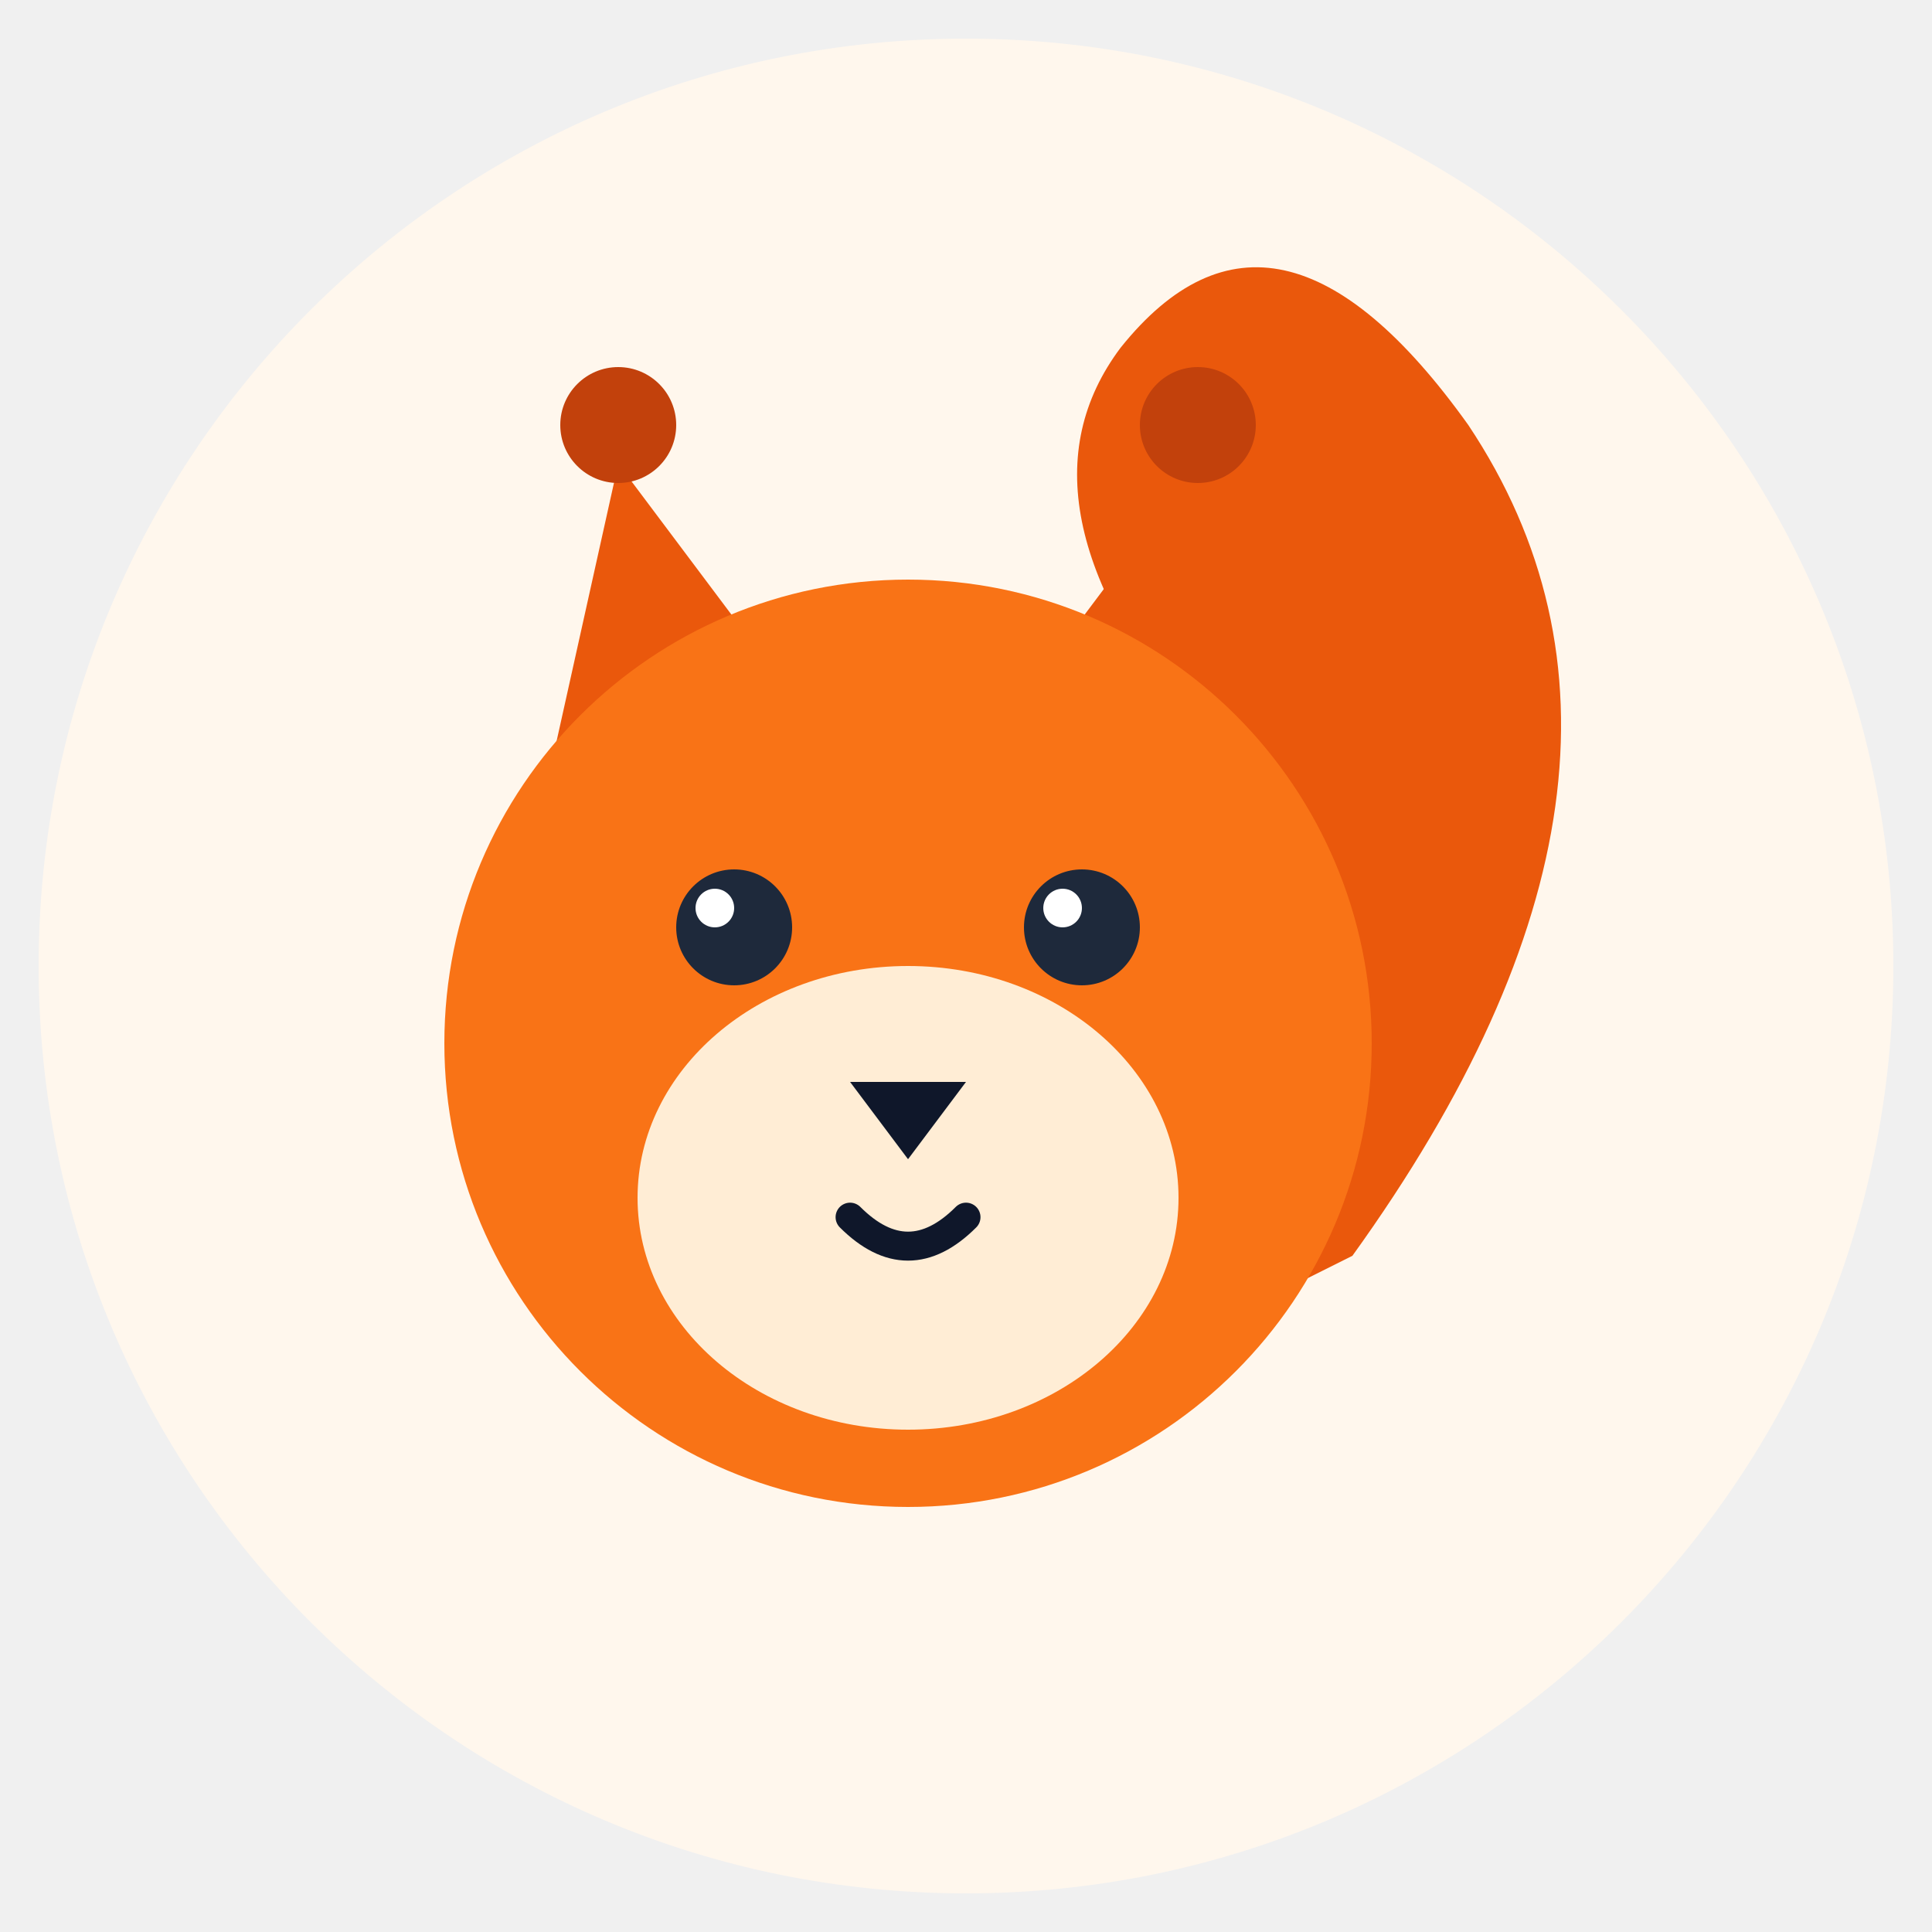
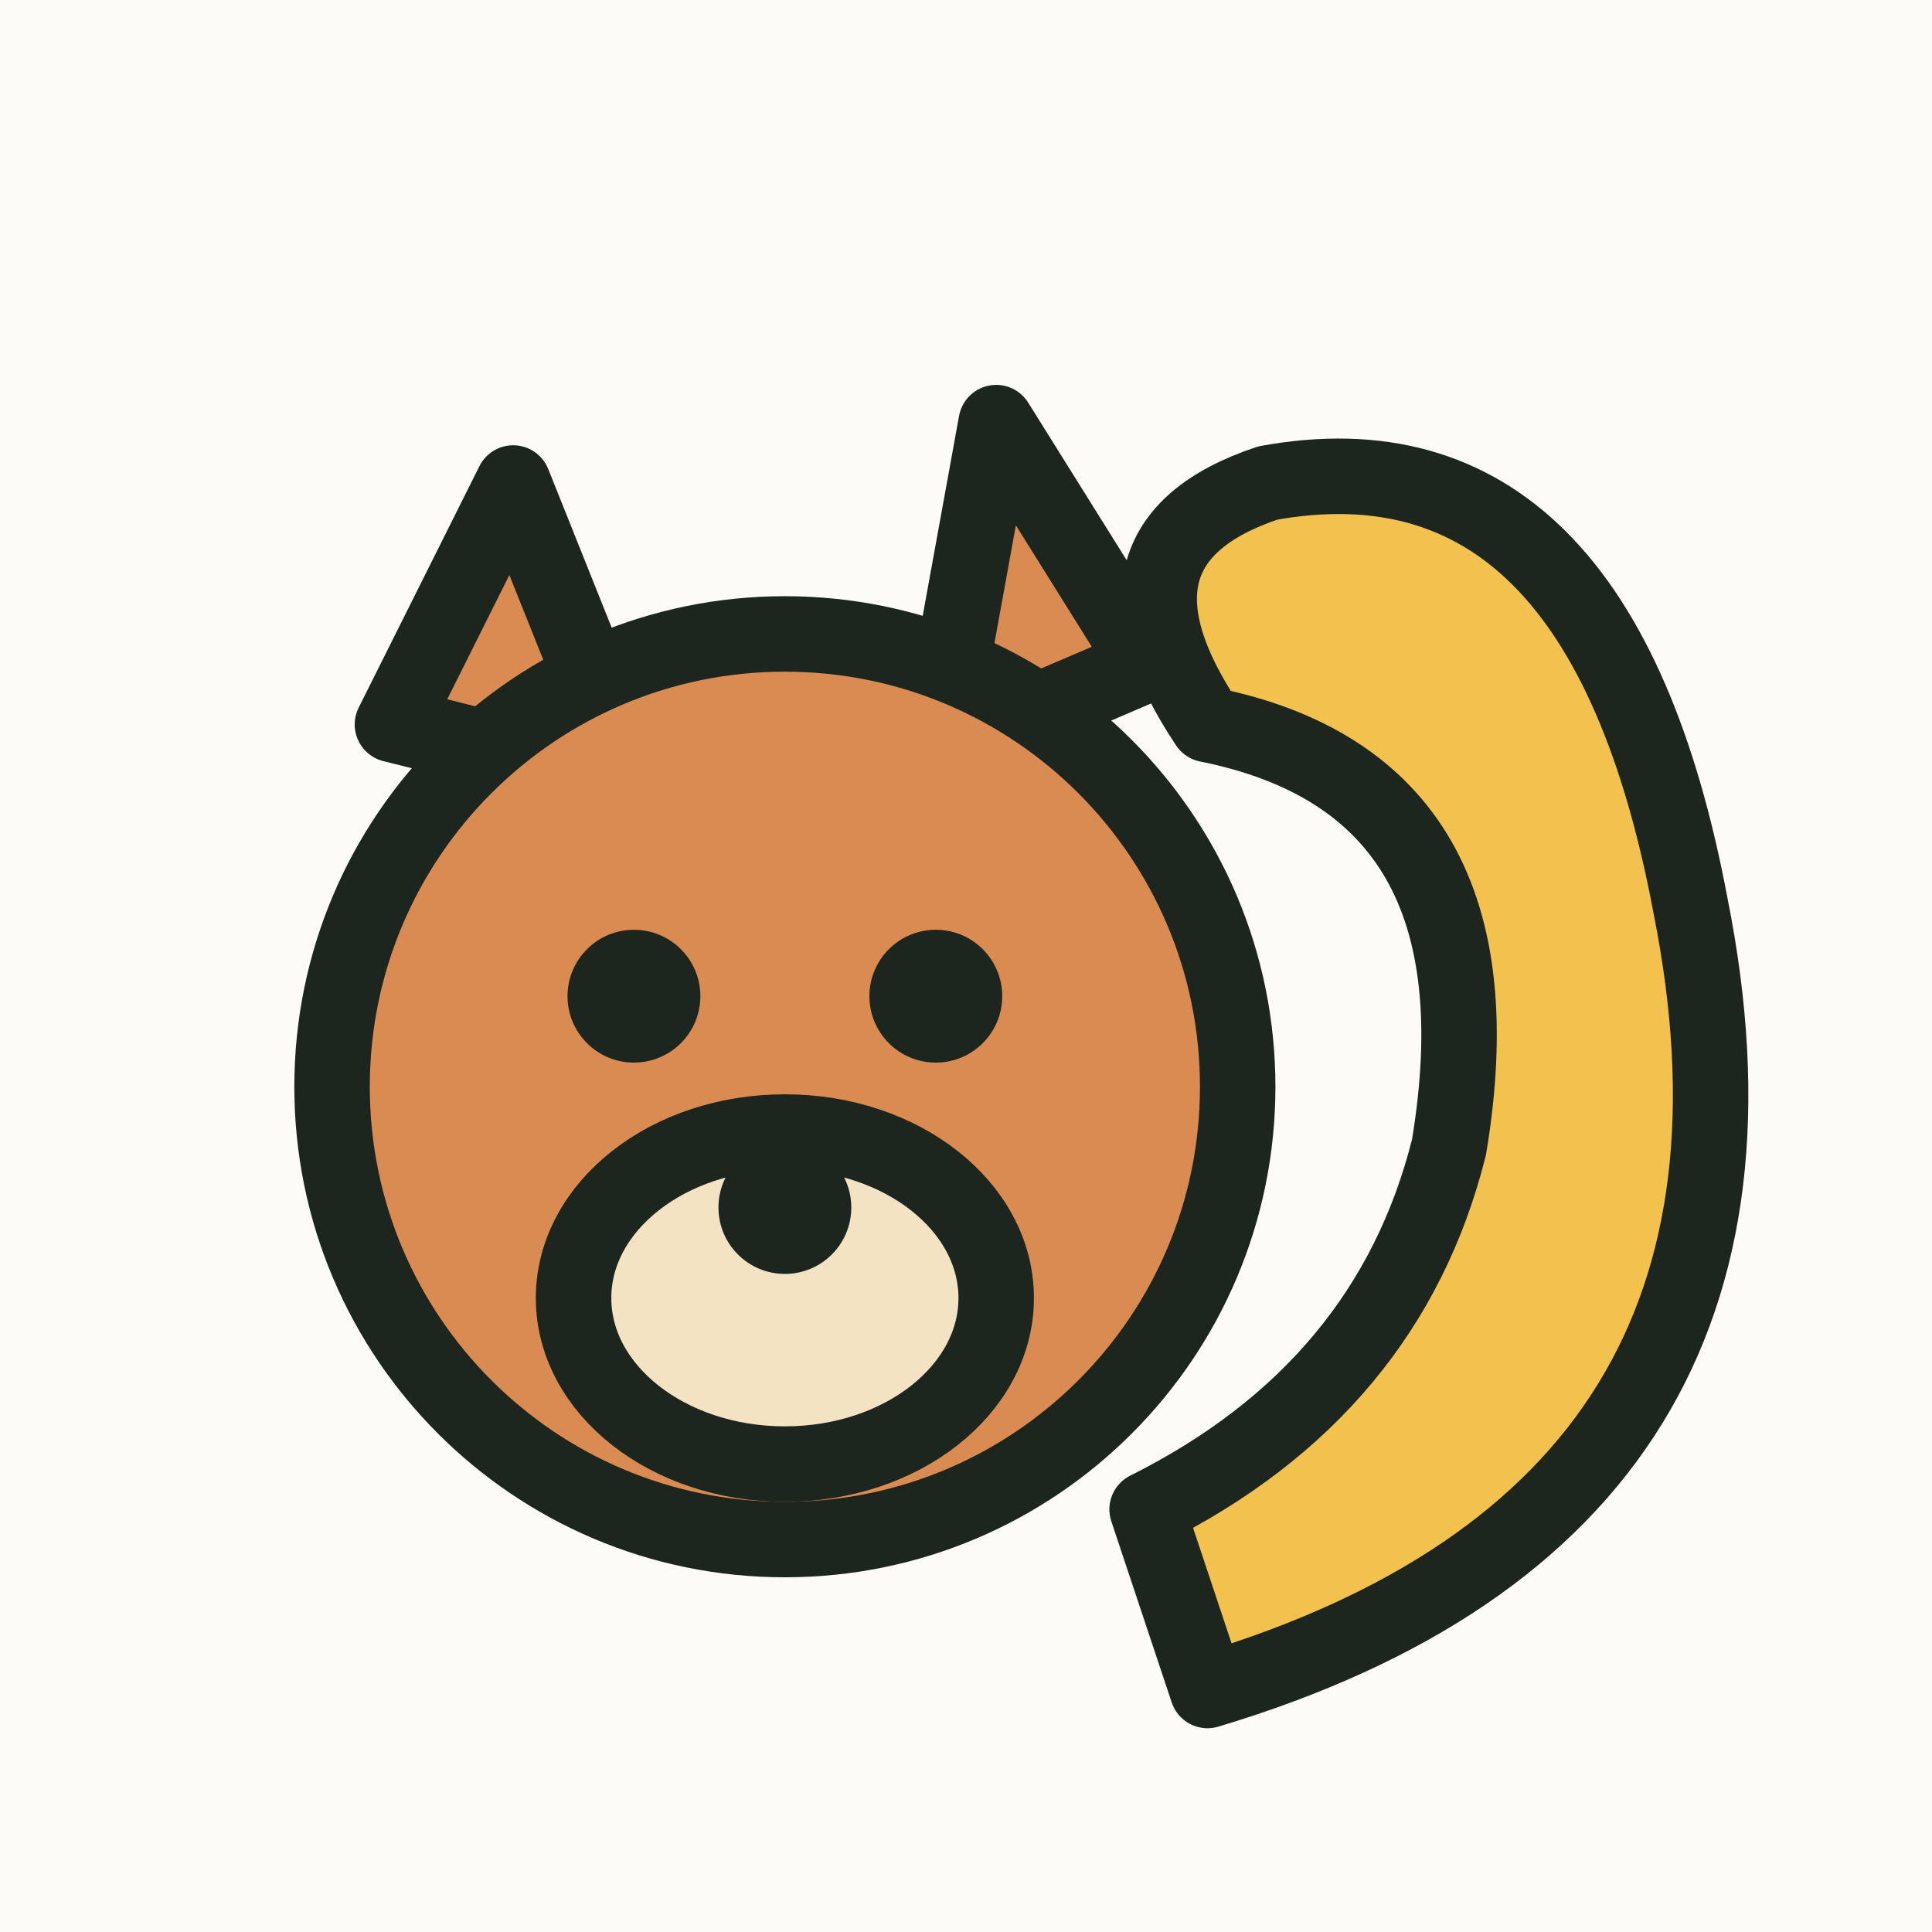
- <svg xmlns="http://www.w3.org/2000/svg" viewBox="0 0 100 100" width="100%" height="100%" role="img" aria-label="Veveriță">
-   <circle cx="50" cy="50" r="48" fill="#FFF7ED" />
-   <path d="M70 65 Q88 40 76 22 Q66 8 58 18 Q52 26 62 38 Q72 50 64 68 Z" fill="#EA580C" />
-   <polygon points="32,24 44,40 28,42" fill="#EA580C" />
-   <polygon points="62,24 50,40 66,42" fill="#EA580C" />
-   <circle cx="32" cy="22" r="3" fill="#C2410C" />
-   <circle cx="62" cy="22" r="3" fill="#C2410C" />
-   <circle cx="47" cy="54" r="24" fill="#F97316" />
-   <ellipse cx="47" cy="62" rx="14" ry="12" fill="#FFEDD5" />
-   <circle cx="38" cy="48" r="3" fill="#1E293B" />
-   <circle cx="56" cy="48" r="3" fill="#1E293B" />
-   <circle cx="37" cy="47" r="1" fill="#FFFFFF" />
-   <circle cx="55" cy="47" r="1" fill="#FFFFFF" />
-   <polygon points="44,56 50,56 47,60" fill="#0F172A" />
-   <path d="M44 63 Q47 66 50 63" stroke="#0F172A" stroke-width="1.5" fill="none" stroke-linecap="round" />
+ <svg xmlns="http://www.w3.org/2000/svg" viewBox="0 0 64 64" role="img" aria-label="Veveriță">
+   <rect width="64" height="64" fill="#FCFBF7" />
+   <path d="M40 56 Q60 50 56 30 Q53 14 42 16 Q36 18 40 24 Q50 26 48 38 Q46 46 38 50 Z" fill="#F2C14E" stroke="#1C261E" stroke-width="2.5" stroke-linejoin="round" stroke-linecap="round" />
+   <path d="M17 16 L21 26 L13 24 Z M33 14 L31 25 L38 22 Z" fill="#D98B52" stroke="#1C261E" stroke-width="2.5" stroke-linejoin="round" stroke-linecap="round" />
+   <circle cx="26" cy="36" r="15" fill="#D98B52" stroke="#1C261E" stroke-width="2.5" stroke-linejoin="round" stroke-linecap="round" />
+   <ellipse cx="26" cy="43" rx="7" ry="5.5" fill="#F3E3C3" stroke="#1C261E" stroke-width="2.5" stroke-linejoin="round" stroke-linecap="round" />
+   <circle cx="21" cy="33" r="2.2" fill="#1C261E" />
+   <circle cx="31" cy="33" r="2.2" fill="#1C261E" />
+   <circle cx="26" cy="40" r="2.2" fill="#1C261E" />
</svg>
